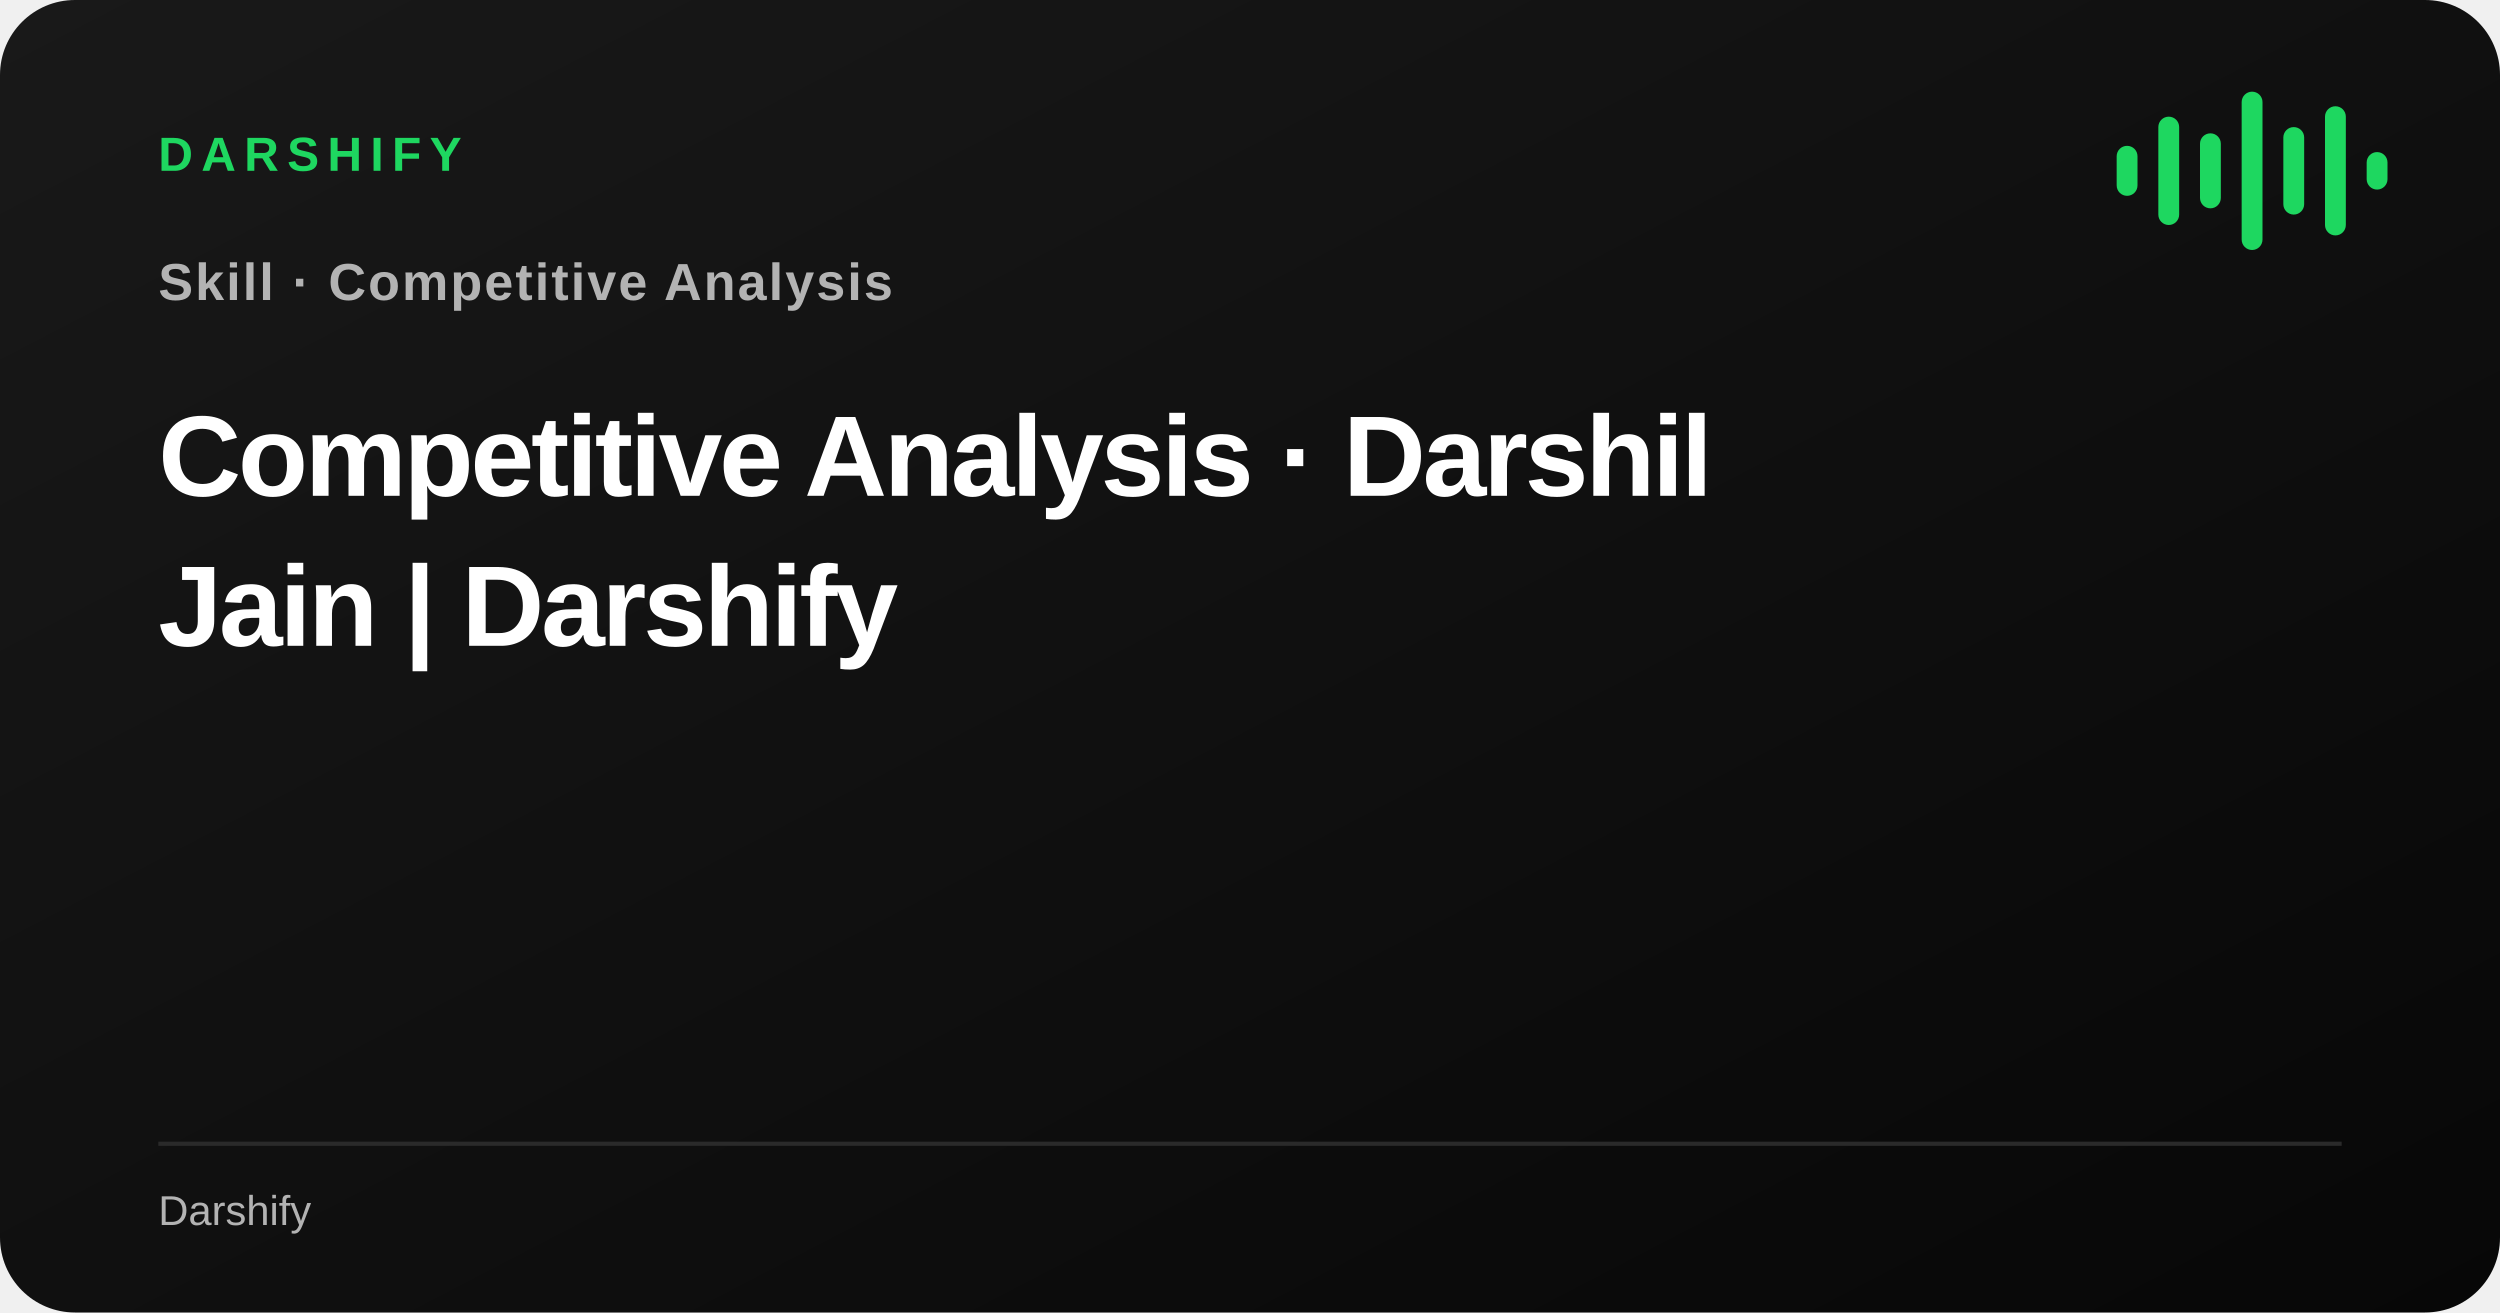
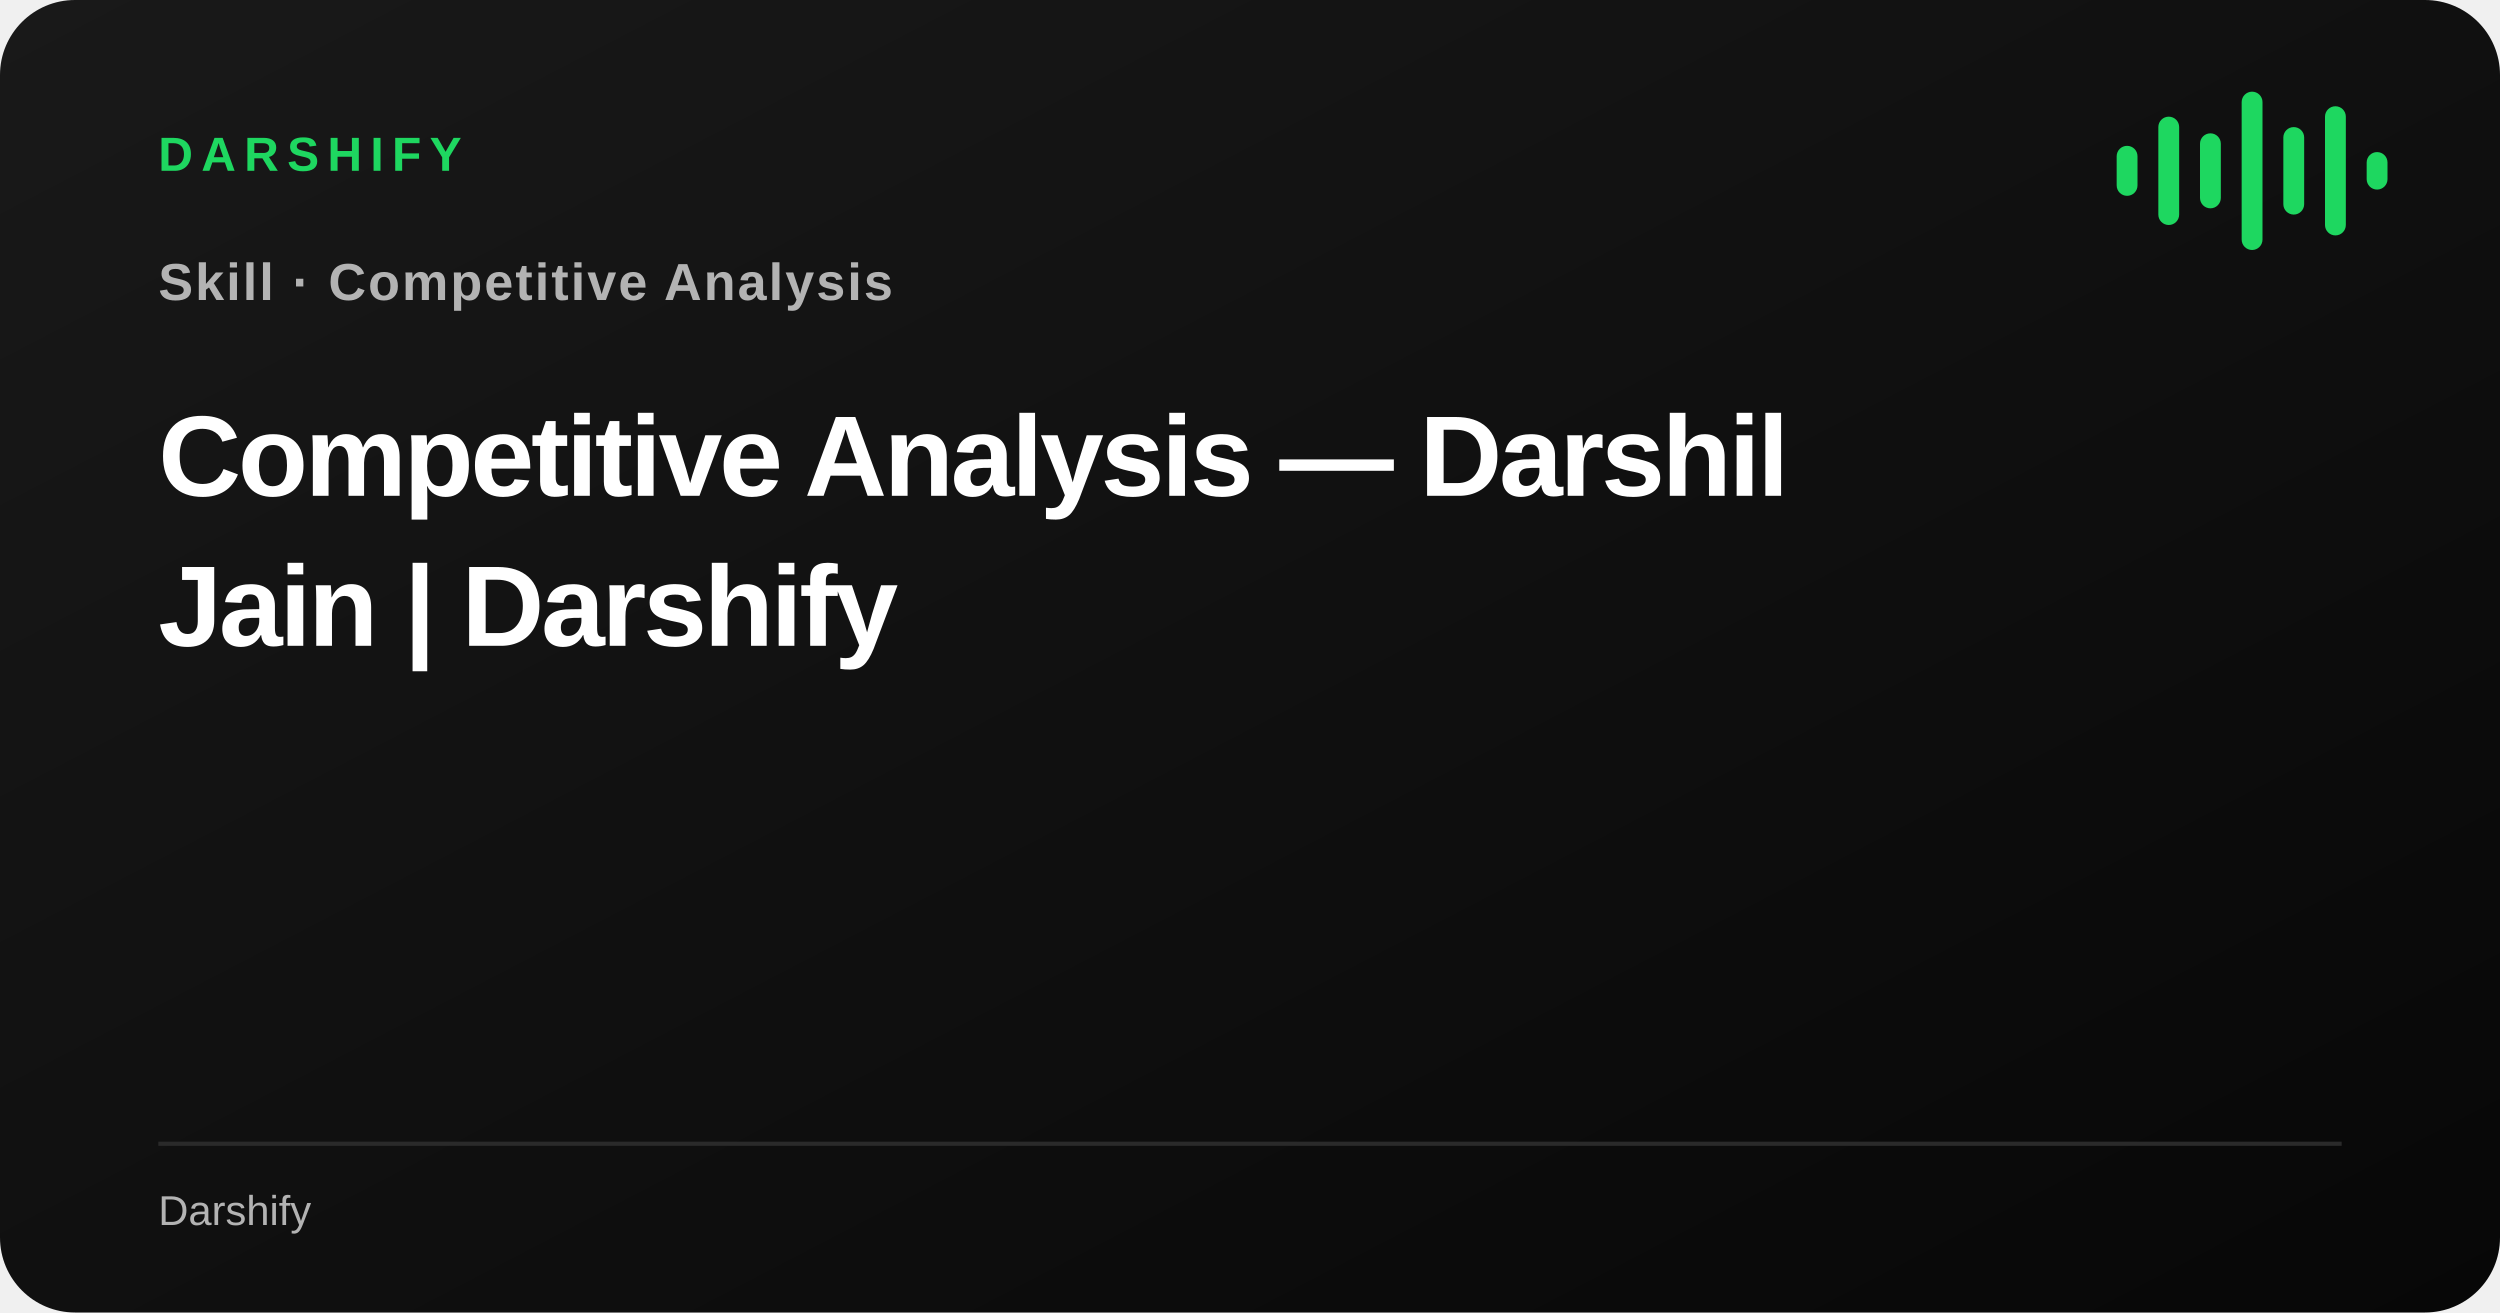
- <svg xmlns="http://www.w3.org/2000/svg" viewBox="0 0 1200 630" width="1200" height="630" role="img" aria-label="Competitive Analysis · Darshil Jain | Darshify" data-route-id="genre:competitive-analysis">
+ <svg xmlns="http://www.w3.org/2000/svg" viewBox="0 0 1200 630" width="1200" height="630" role="img" aria-label="Competitive Analysis — Darshil Jain | Darshify" data-route-id="genre:competitive-analysis">
  <defs>
    <linearGradient id="surface" x1="0" y1="0" x2="1" y2="1">
      <stop offset="0" stop-color="#191919" />
      <stop offset="1" stop-color="#070707" />
    </linearGradient>
    <radialGradient id="glow" cx="0" cy="0" r="1" gradientTransform="translate(1030 86) rotate(135) scale(420)">
      <stop stop-color="#1ed760" stop-opacity=".38" />
      <stop offset="1" stop-color="#1ed760" stop-opacity="0" />
    </radialGradient>
  </defs>
  <rect width="1200" height="630" rx="36" fill="url(#surface)" />
  <rect width="1200" height="630" rx="36" fill="url(#glow)" />
  <g data-motif="proof-wave" aria-label="Evidence signal">
    <rect x="1016" y="70" width="10" height="24" rx="5" fill="#1ed760" />
    <rect x="1036" y="56" width="10" height="52" rx="5" fill="#1ed760" />
    <rect x="1056" y="64" width="10" height="36" rx="5" fill="#1ed760" />
    <rect x="1076" y="44" width="10" height="76" rx="5" fill="#1ed760" />
    <rect x="1096" y="61" width="10" height="42" rx="5" fill="#1ed760" />
    <rect x="1116" y="51" width="10" height="62" rx="5" fill="#1ed760" />
    <rect x="1136" y="73" width="10" height="18" rx="5" fill="#1ed760" />
  </g>
  <text x="76" y="82" fill="#1ed760" font-family="Arial, Helvetica, sans-serif" font-size="23" font-weight="700" letter-spacing="4">DARSHIFY</text>
  <text x="76" y="144" fill="#b3b3b3" font-family="Arial, Helvetica, sans-serif" font-size="25" font-weight="600" letter-spacing="1">Skill · Competitive Analysis</text>
  <text fill="#ffffff" font-family="Arial, Helvetica, sans-serif" font-size="55" font-weight="800" letter-spacing="-1.5">
-     <tspan x="76" y="238">Competitive Analysis · Darshil</tspan>
+     <tspan x="76" y="238">Competitive Analysis — Darshil</tspan>
    <tspan x="76" y="310">Jain | Darshify</tspan>
  </text>
  <rect x="76" y="548" width="1048" height="2" fill="#2a2a2a" />
  <text x="76" y="588" fill="#b3b3b3" font-family="Arial, Helvetica, sans-serif" font-size="20">Darshify</text>
</svg>
